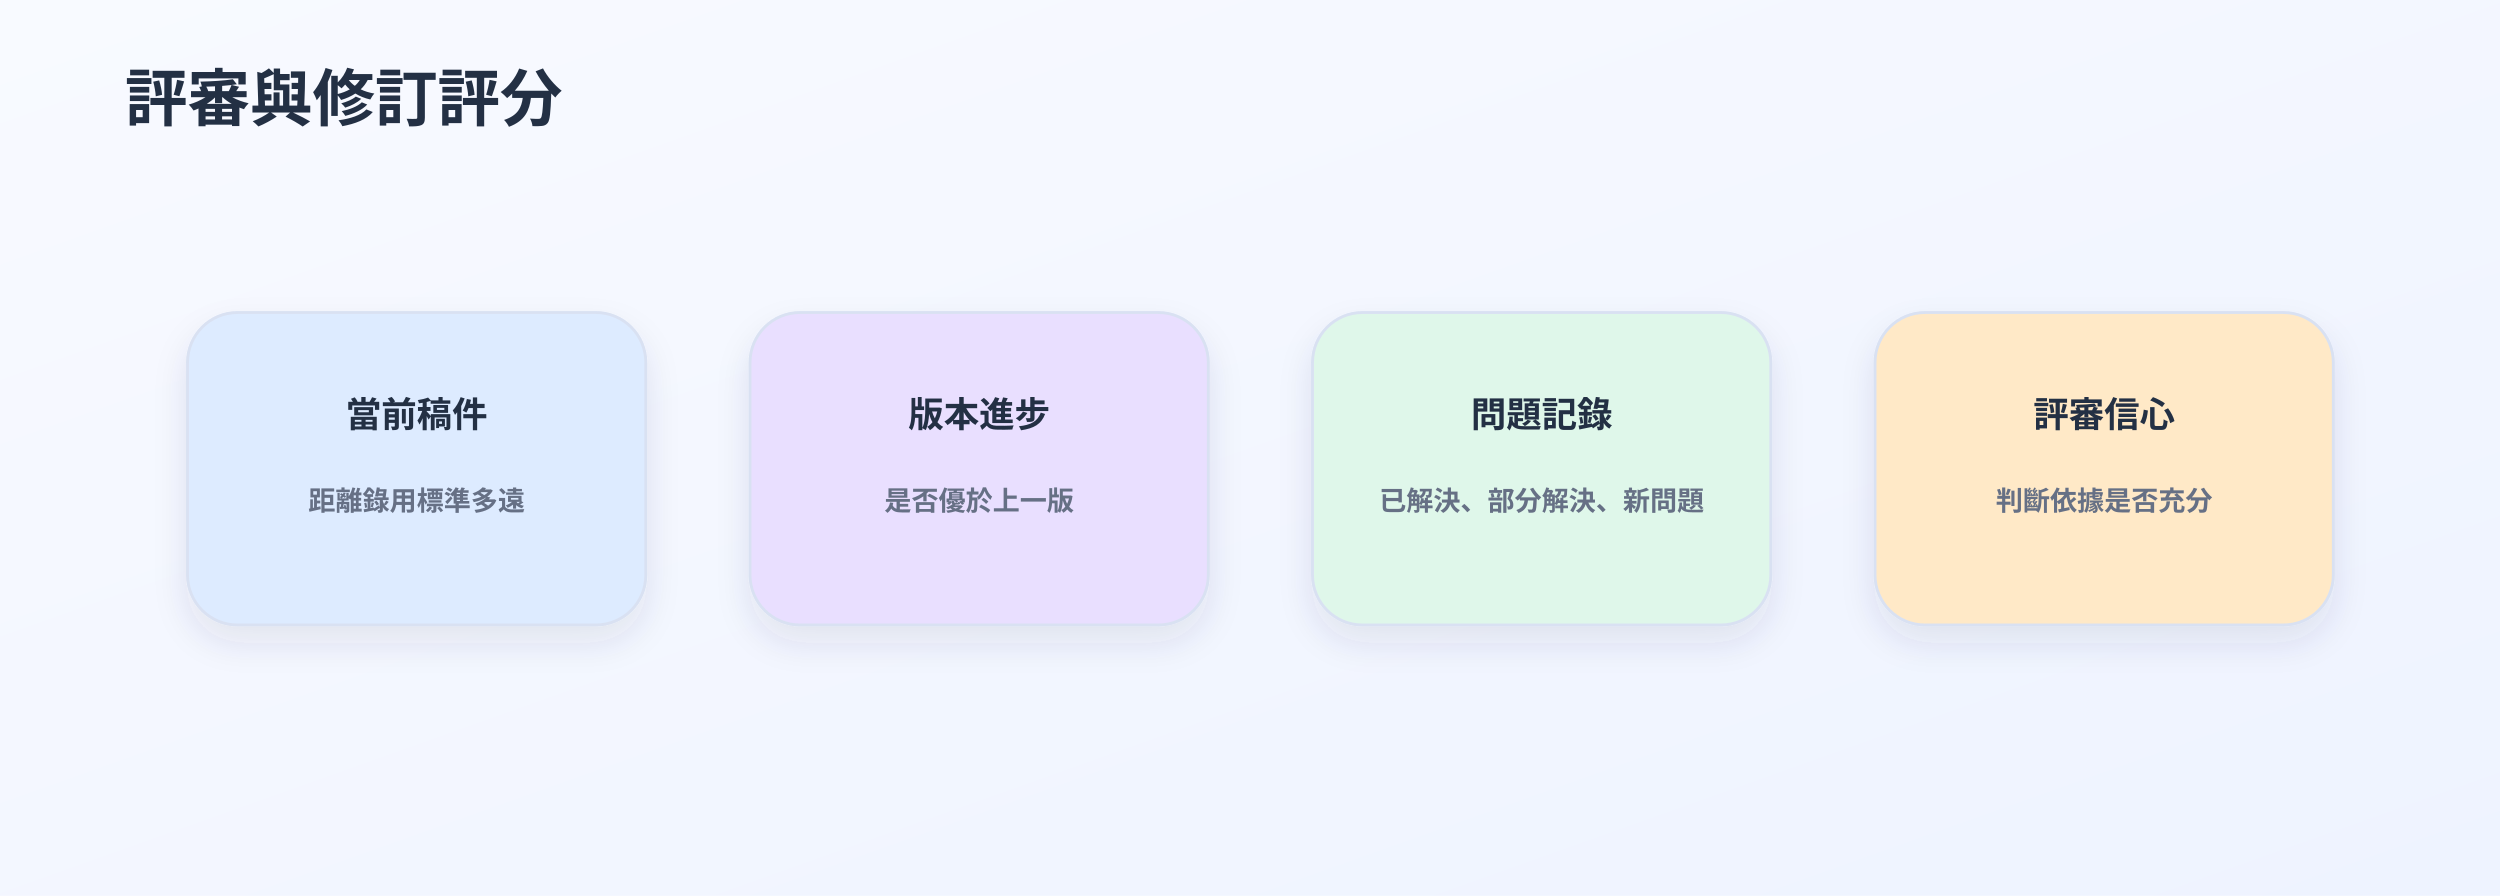
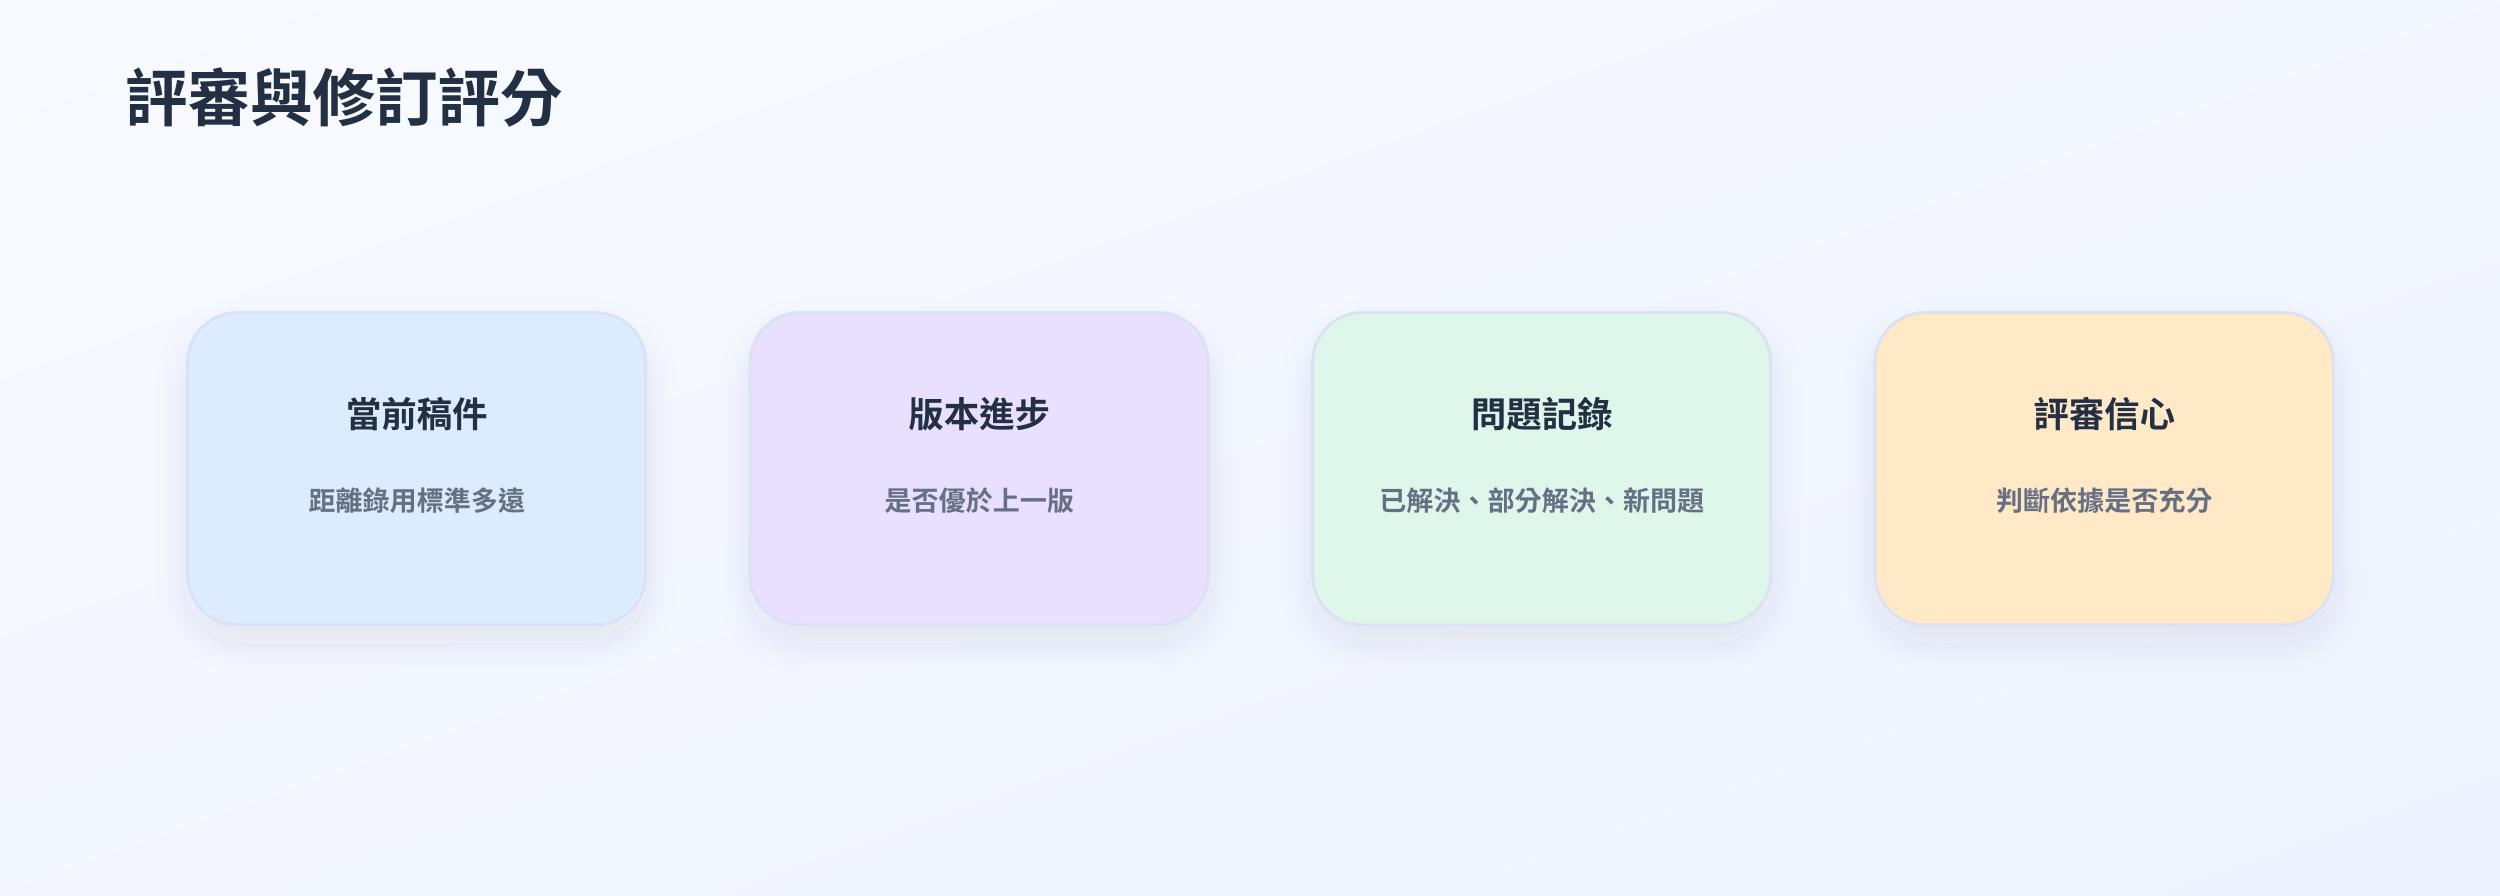
<svg xmlns="http://www.w3.org/2000/svg" width="1200" height="430" viewBox="0 0 1200 430" role="img">
  <defs>
    <marker id="arrow" viewBox="0 0 10 10" refX="8" refY="5" markerWidth="7" markerHeight="7" orient="auto-start-reverse">
      <path d="M 0 0 L 10 5 L 0 10 z" fill="#8EA0C5" />
    </marker>
    <filter id="softShadow" x="-15%" y="-20%" width="130%" height="145%">
      <feDropShadow dx="0" dy="8" stdDeviation="8" flood-color="#2F3A5F" flood-opacity="0.10" />
    </filter>
    <linearGradient id="hero" x1="0" x2="1" y1="0" y2="1">
      <stop offset="0%" stop-color="#F8FAFF" />
      <stop offset="100%" stop-color="#EEF3FF" />
    </linearGradient>
  </defs>
  <rect width="1200" height="430" fill="url(#hero)" />
  <style>
- text { font-family: Inter, "Noto Sans SC", "Microsoft YaHei", Arial, sans-serif; }
+ text { font-family: "Noto Sans CJK TC", "Noto Sans TC", "Microsoft JhengHei", Arial, sans-serif; }
.small { fill: #667085; font-size: 13px; }
.mono { font-family: "JetBrains Mono", Consolas, monospace; }
</style>
  <text x="60" y="58" font-size="30" font-weight="800" fill="#233044" text-anchor="start">評審與修訂評分</text>
  <rect x="90" y="150" width="220" height="150" rx="24" fill="#DDEBFF" stroke="#D9E1F2" stroke-width="1.4" filter="url(#softShadow)" />
  <text x="200" y="205" font-size="17" font-weight="850" fill="#233044" text-anchor="middle">當前稿件</text>
  <text x="200" y="245" font-size="13" font-weight="600" fill="#667085" text-anchor="middle">距離錄用標準多遠</text>
  <rect x="360" y="150" width="220" height="150" rx="24" fill="#E9DFFF" stroke="#D9E1F2" stroke-width="1.4" filter="url(#softShadow)" />
  <text x="470" y="205" font-size="17" font-weight="850" fill="#233044" text-anchor="middle">版本進步</text>
  <text x="470" y="245" font-size="13" font-weight="600" fill="#667085" text-anchor="middle">是否優於上一版</text>
  <rect x="630" y="150" width="220" height="150" rx="24" fill="#DFF7EA" stroke="#D9E1F2" stroke-width="1.4" filter="url(#softShadow)" />
  <text x="740" y="205" font-size="17" font-weight="850" fill="#233044" text-anchor="middle">問題記錄</text>
  <text x="740" y="245" font-size="13" font-weight="600" fill="#667085" text-anchor="middle">已解決、部分解決、新問題</text>
  <rect x="900" y="150" width="220" height="150" rx="24" fill="#FFE9C7" stroke="#D9E1F2" stroke-width="1.4" filter="url(#softShadow)" />
  <text x="1010" y="205" font-size="17" font-weight="850" fill="#233044" text-anchor="middle">評審信心</text>
  <text x="1010" y="245" font-size="13" font-weight="600" fill="#667085" text-anchor="middle">判斷依據是否充分</text>
</svg>
